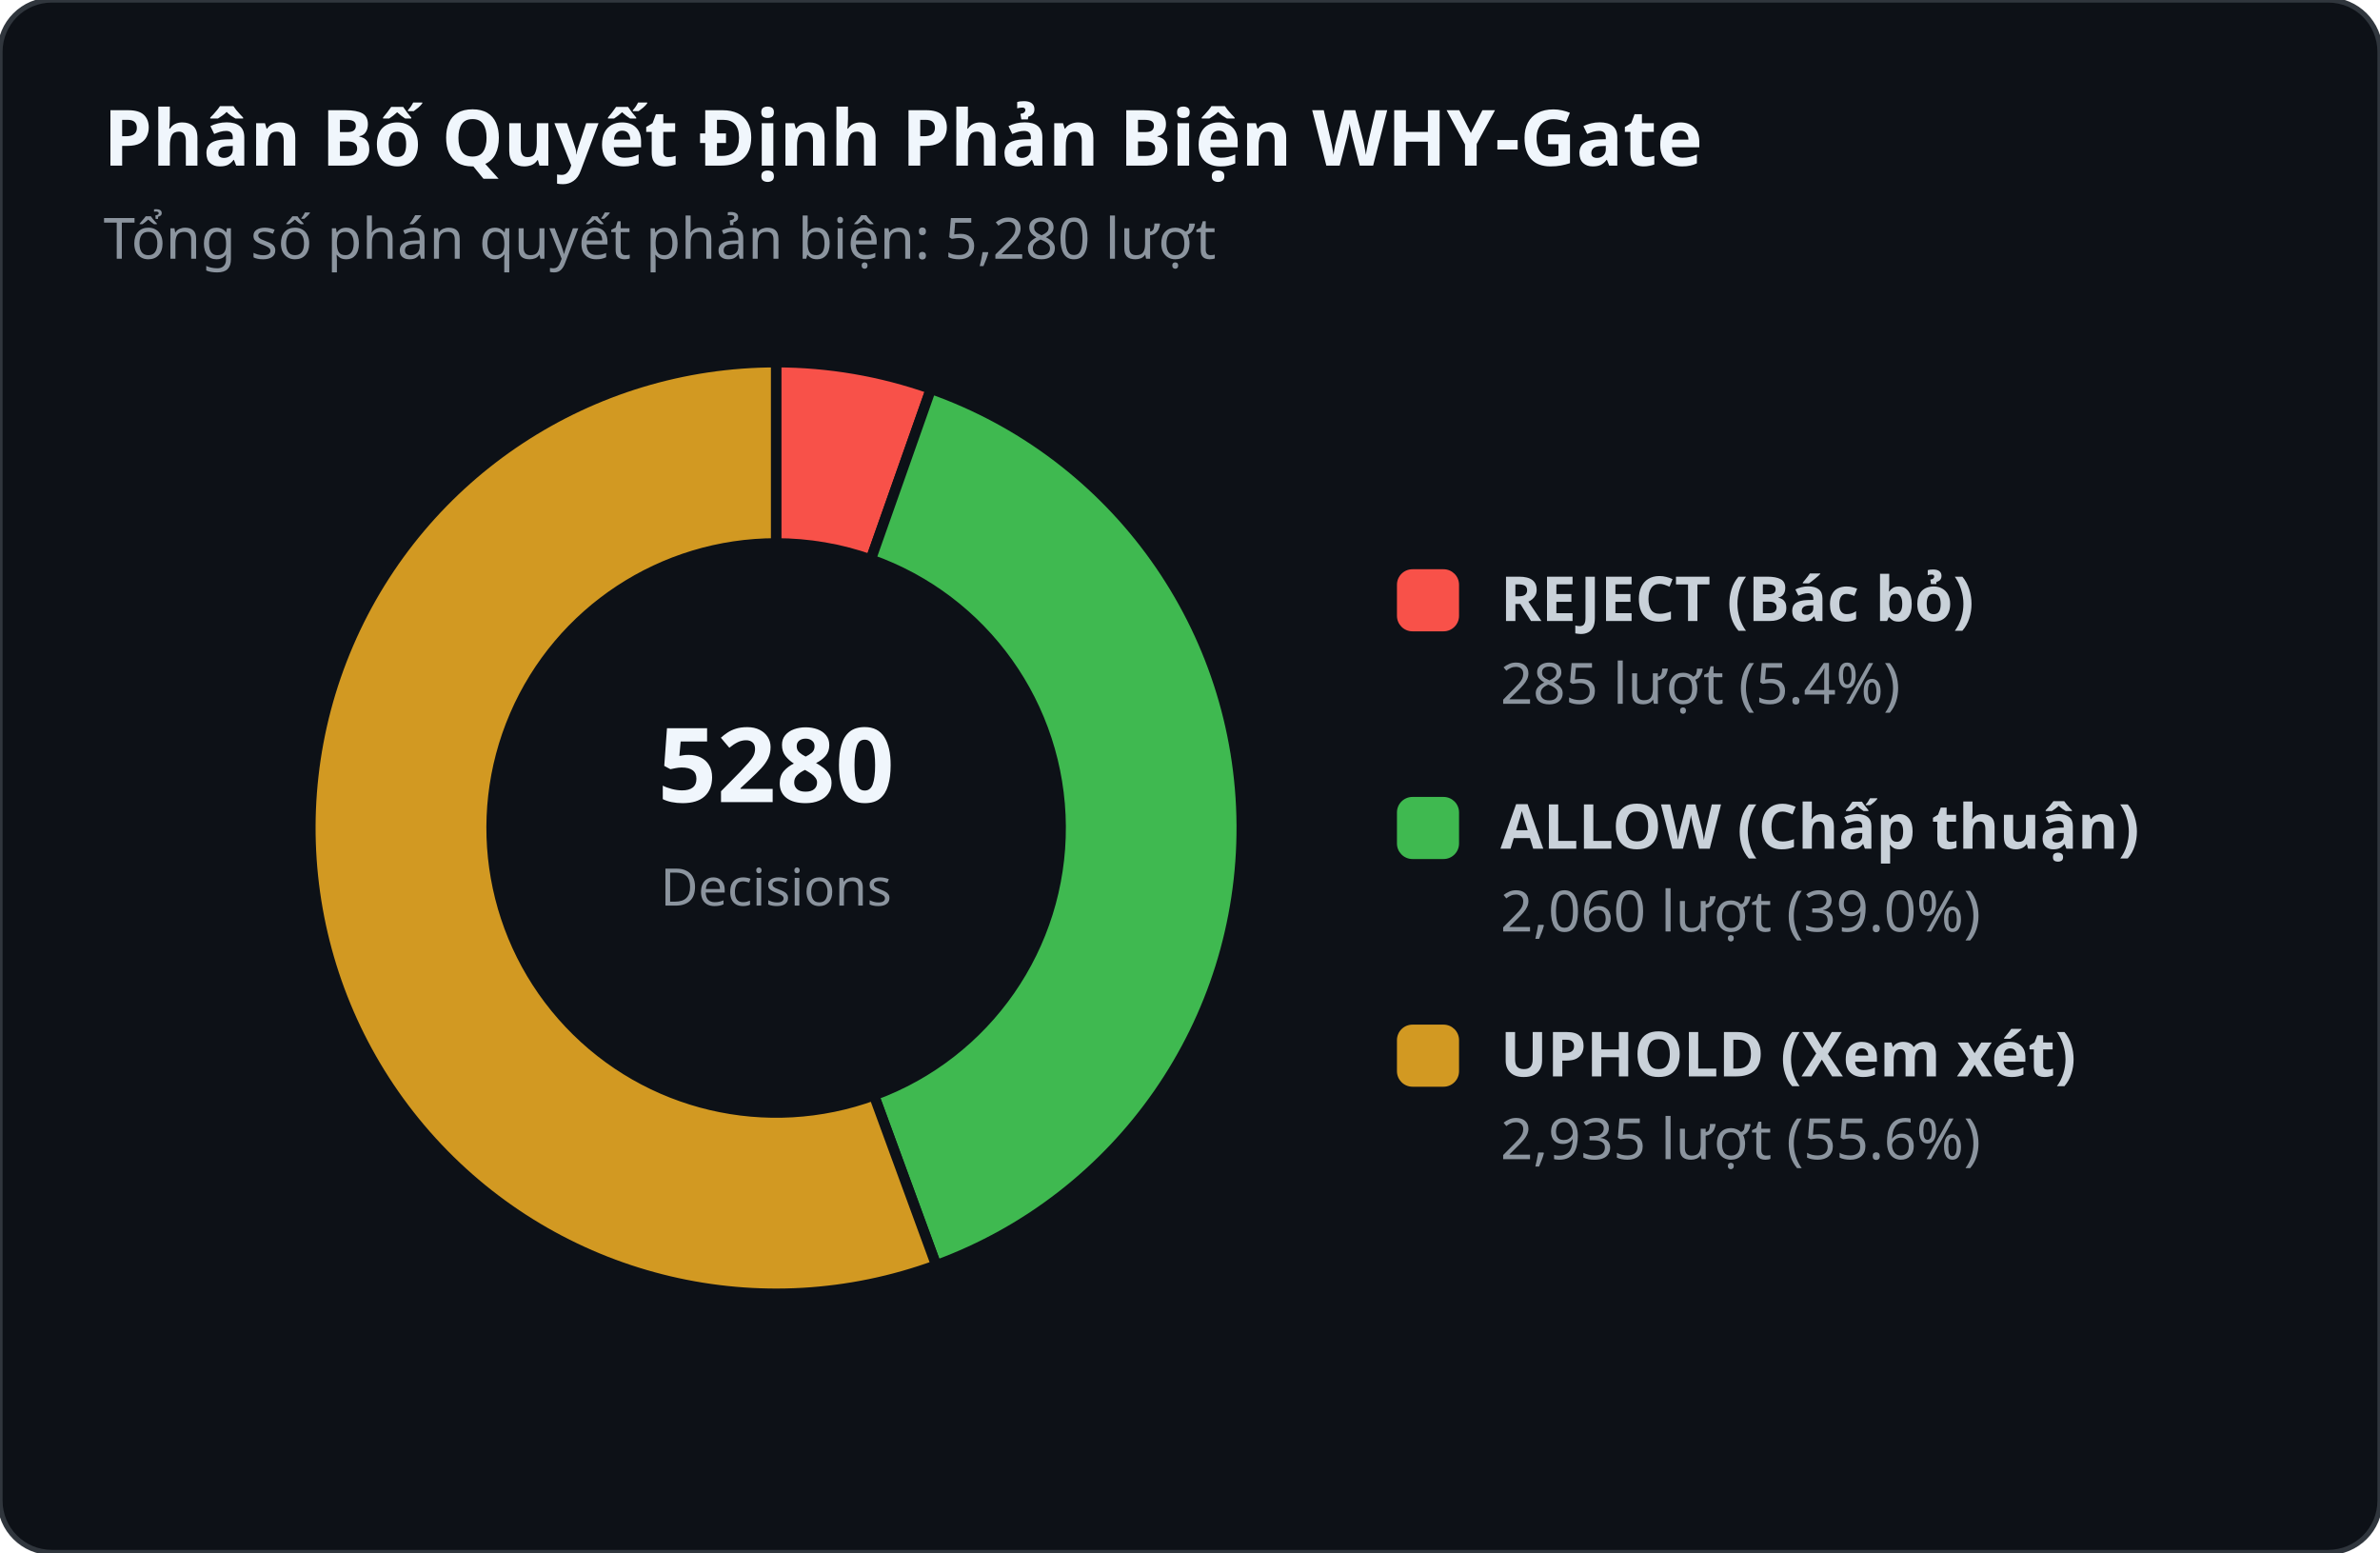
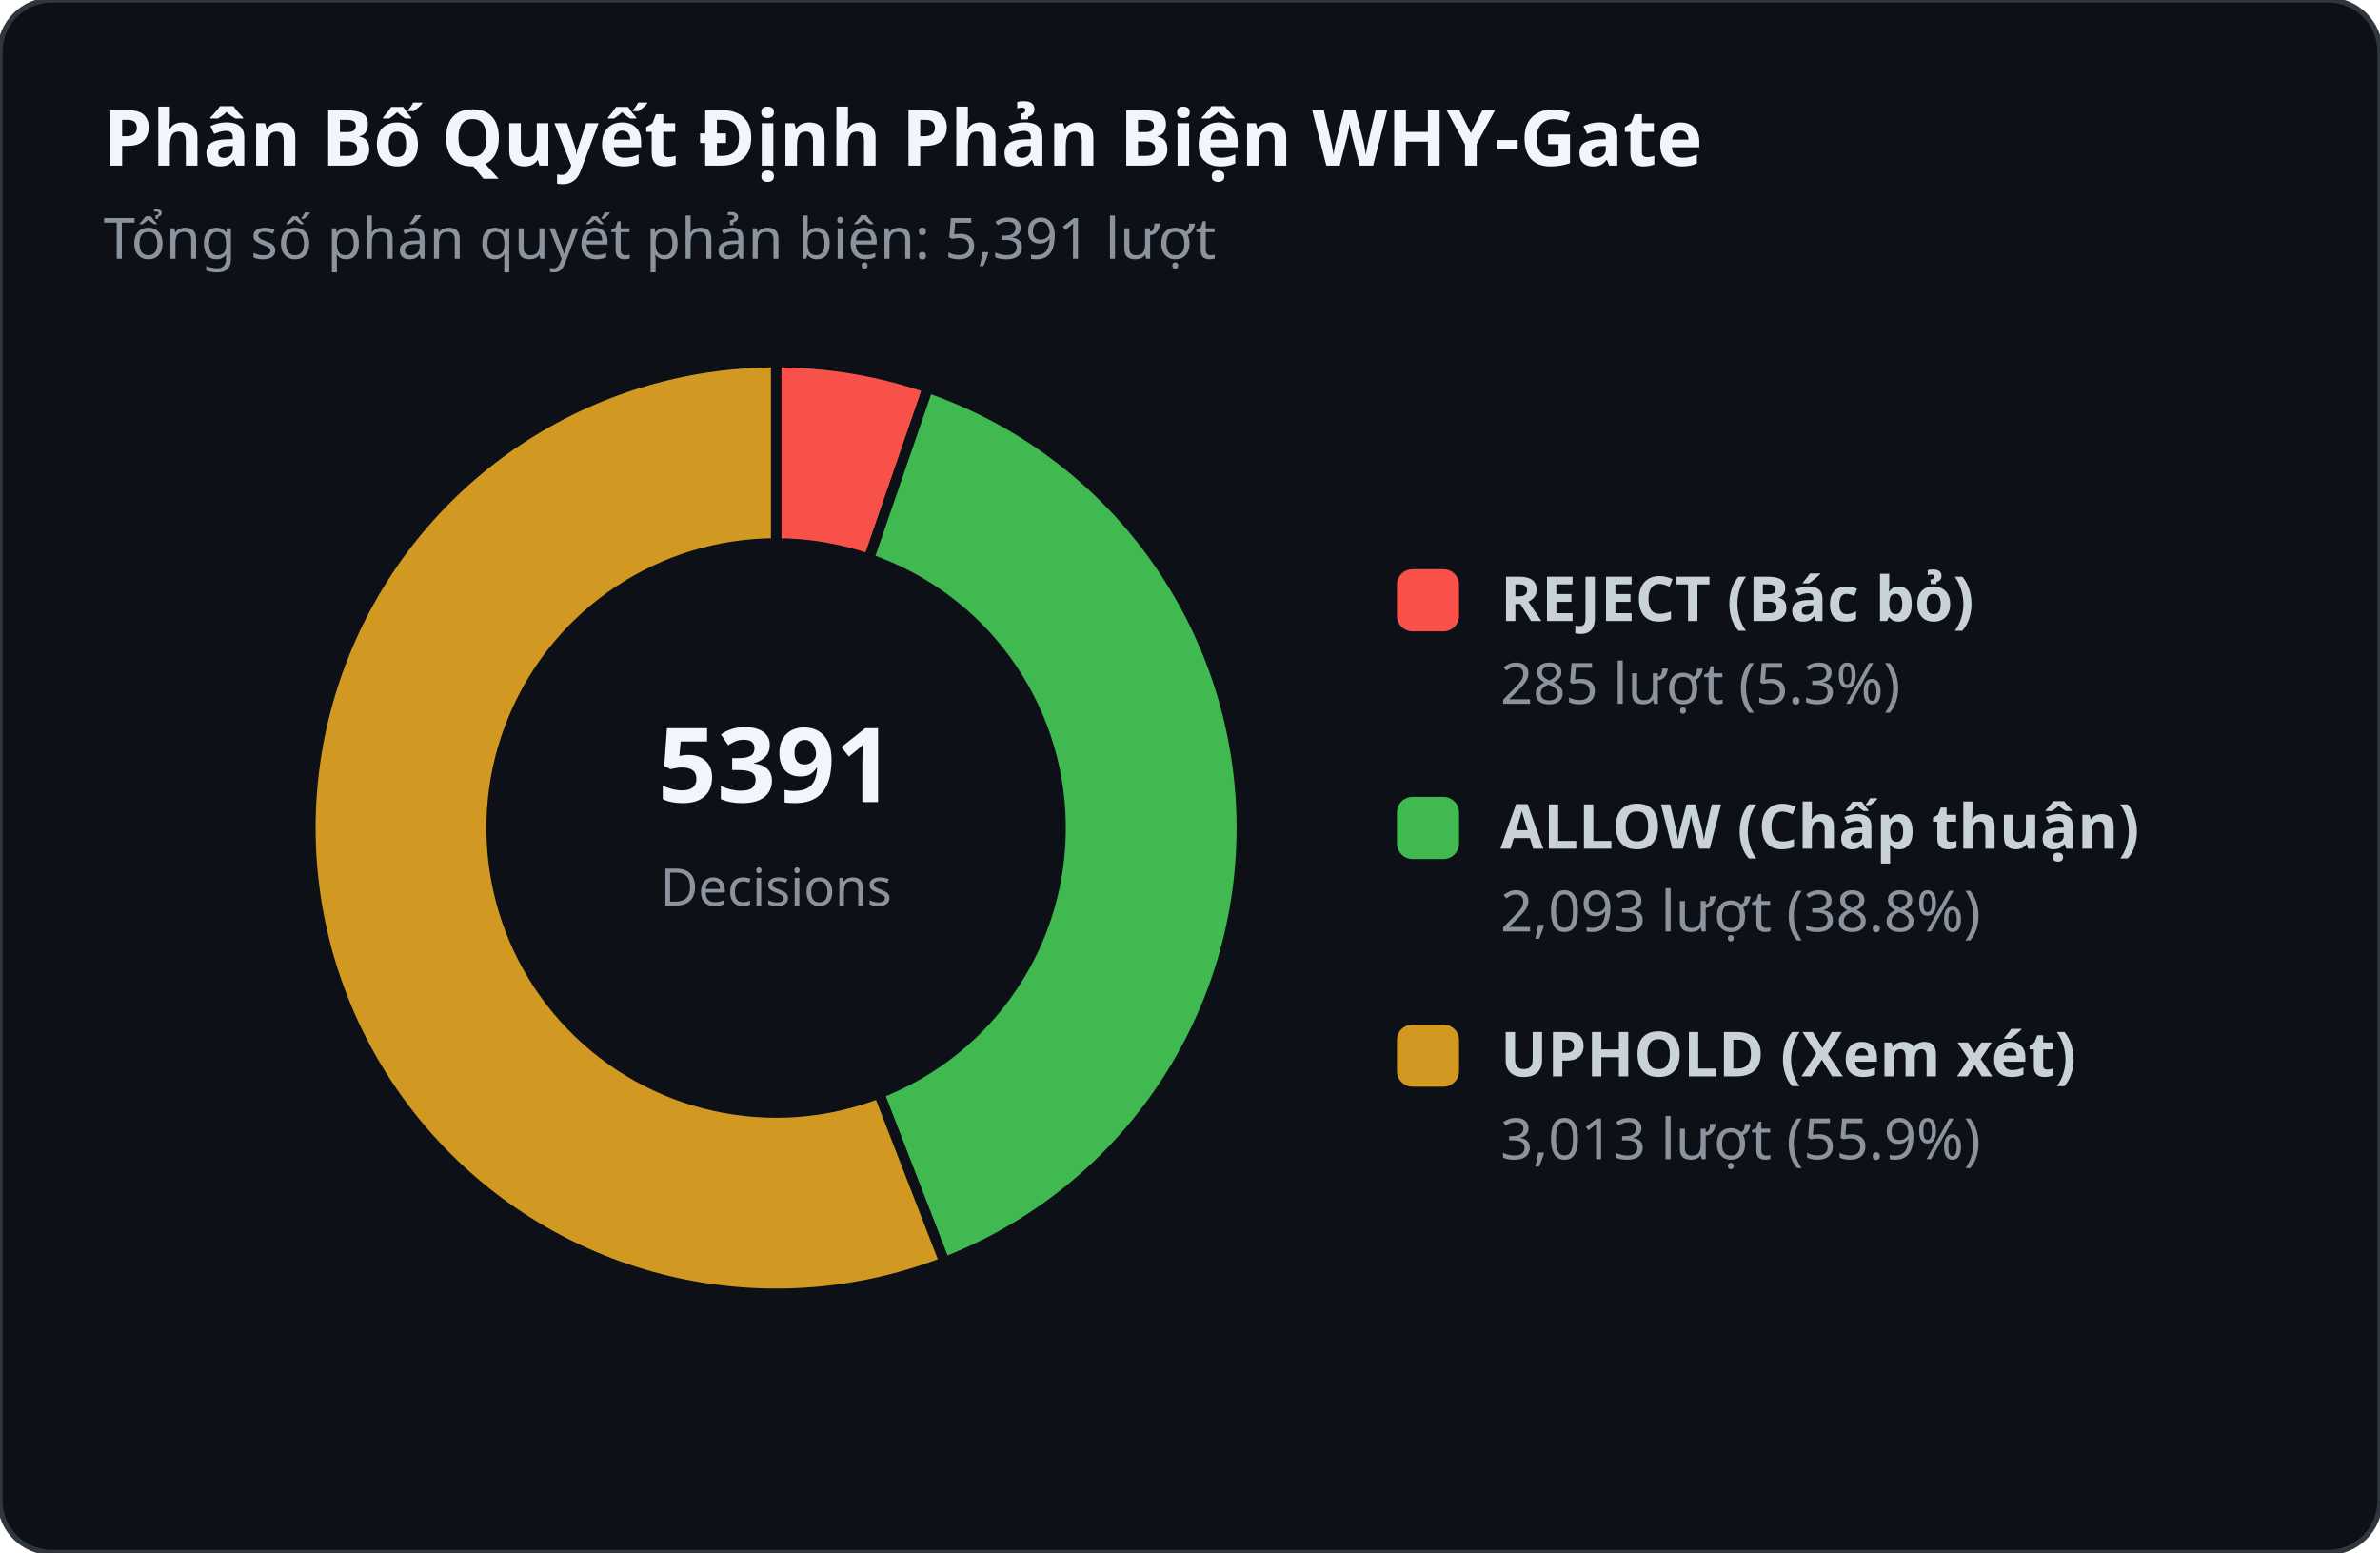
<svg xmlns="http://www.w3.org/2000/svg" width="460" height="300" viewBox="0 0 460 300">
  <rect width="460" height="300" rx="10" fill="#0d1117" stroke="#30363d" stroke-width="1" />
  <text x="20" y="32" font-family="sans-serif" font-size="15" font-weight="600" fill="#f0f6fc">Phân Bố Quyết Định Phản Biện WHY-Gate</text>
-   <text x="20" y="50" font-family="sans-serif" font-size="11" fill="#8b949e">Tổng số phán quyết phản biện: 5,280 lượt</text>
+   <text x="20" y="50" font-family="sans-serif" font-size="11" fill="#8b949e">Tổng số phán quyết phản biện: 5,391 lượt</text>
  <circle cx="150" cy="160" r="90" fill="none" stroke="#30363d" stroke-width="1" />
-   <path d="M 150.00 70.00 A 90 90 0 0 1 179.94 75.13 L 168.30 108.13 A 55 55 0 0 0 150.00 105.00 Z" fill="#f85149" stroke="#0d1117" stroke-width="2" />
-   <path d="M 179.94 75.13 A 90 90 0 0 1 180.95 244.51 L 168.91 211.65 A 55 55 0 0 0 168.30 108.13 Z" fill="#3fb950" stroke="#0d1117" stroke-width="2" />
-   <path d="M 180.95 244.51 A 90 90 0 1 1 150.00 70.00 L 150.00 105.00 A 55 55 0 1 0 168.91 211.65 Z" fill="#d29922" stroke="#0d1117" stroke-width="2" />
-   <text x="150" y="155" text-anchor="middle" font-family="sans-serif" font-size="20" font-weight="700" fill="#f0f6fc">5280</text>
+   <path d="M 150.00 70.00 A 90 90 0 0 1 179.35 74.92 L 167.94 108.01 A 55 55 0 0 0 150.00 105.00 Z" fill="#f85149" stroke="#0d1117" stroke-width="2" />
+   <path d="M 179.35 74.92 A 90 90 0 0 1 182.55 243.91 L 169.89 211.28 A 55 55 0 0 0 167.94 108.01 Z" fill="#3fb950" stroke="#0d1117" stroke-width="2" />
+   <path d="M 182.55 243.91 A 90 90 0 1 1 150.00 70.00 L 150.00 105.00 A 55 55 0 1 0 169.89 211.28 Z" fill="#d29922" stroke="#0d1117" stroke-width="2" />
+   <text x="150" y="155" text-anchor="middle" font-family="sans-serif" font-size="20" font-weight="700" fill="#f0f6fc">5391</text>
  <text x="150" y="175" text-anchor="middle" font-family="sans-serif" font-size="10" fill="#8b949e">Decisions</text>
  <rect x="270" y="110" width="12" height="12" rx="3" fill="#f85149" />
  <text x="290" y="120" font-family="sans-serif" font-size="12" font-weight="600" fill="#c9d1d9">REJECT (Bác bỏ)</text>
-   <text x="290" y="136" font-family="sans-serif" font-size="11" fill="#8b949e">285 lượt (5.4%)</text>
+   <text x="290" y="136" font-family="sans-serif" font-size="11" fill="#8b949e">285 lượt (5.3%)</text>
  <rect x="270" y="154" width="12" height="12" rx="3" fill="#3fb950" />
  <text x="290" y="164" font-family="sans-serif" font-size="12" font-weight="600" fill="#c9d1d9">ALLOW (Chấp thuận)</text>
-   <text x="290" y="180" font-family="sans-serif" font-size="11" fill="#8b949e">2,060 lượt (39.0%)</text>
+   <text x="290" y="180" font-family="sans-serif" font-size="11" fill="#8b949e">2,093 lượt (38.8%)</text>
  <rect x="270" y="198" width="12" height="12" rx="3" fill="#d29922" />
  <text x="290" y="208" font-family="sans-serif" font-size="12" font-weight="600" fill="#c9d1d9">UPHOLD (Xem xét)</text>
-   <text x="290" y="224" font-family="sans-serif" font-size="11" fill="#8b949e">2,935 lượt (55.6%)</text>
+   <text x="290" y="224" font-family="sans-serif" font-size="11" fill="#8b949e">3,013 lượt (55.9%)</text>
</svg>
